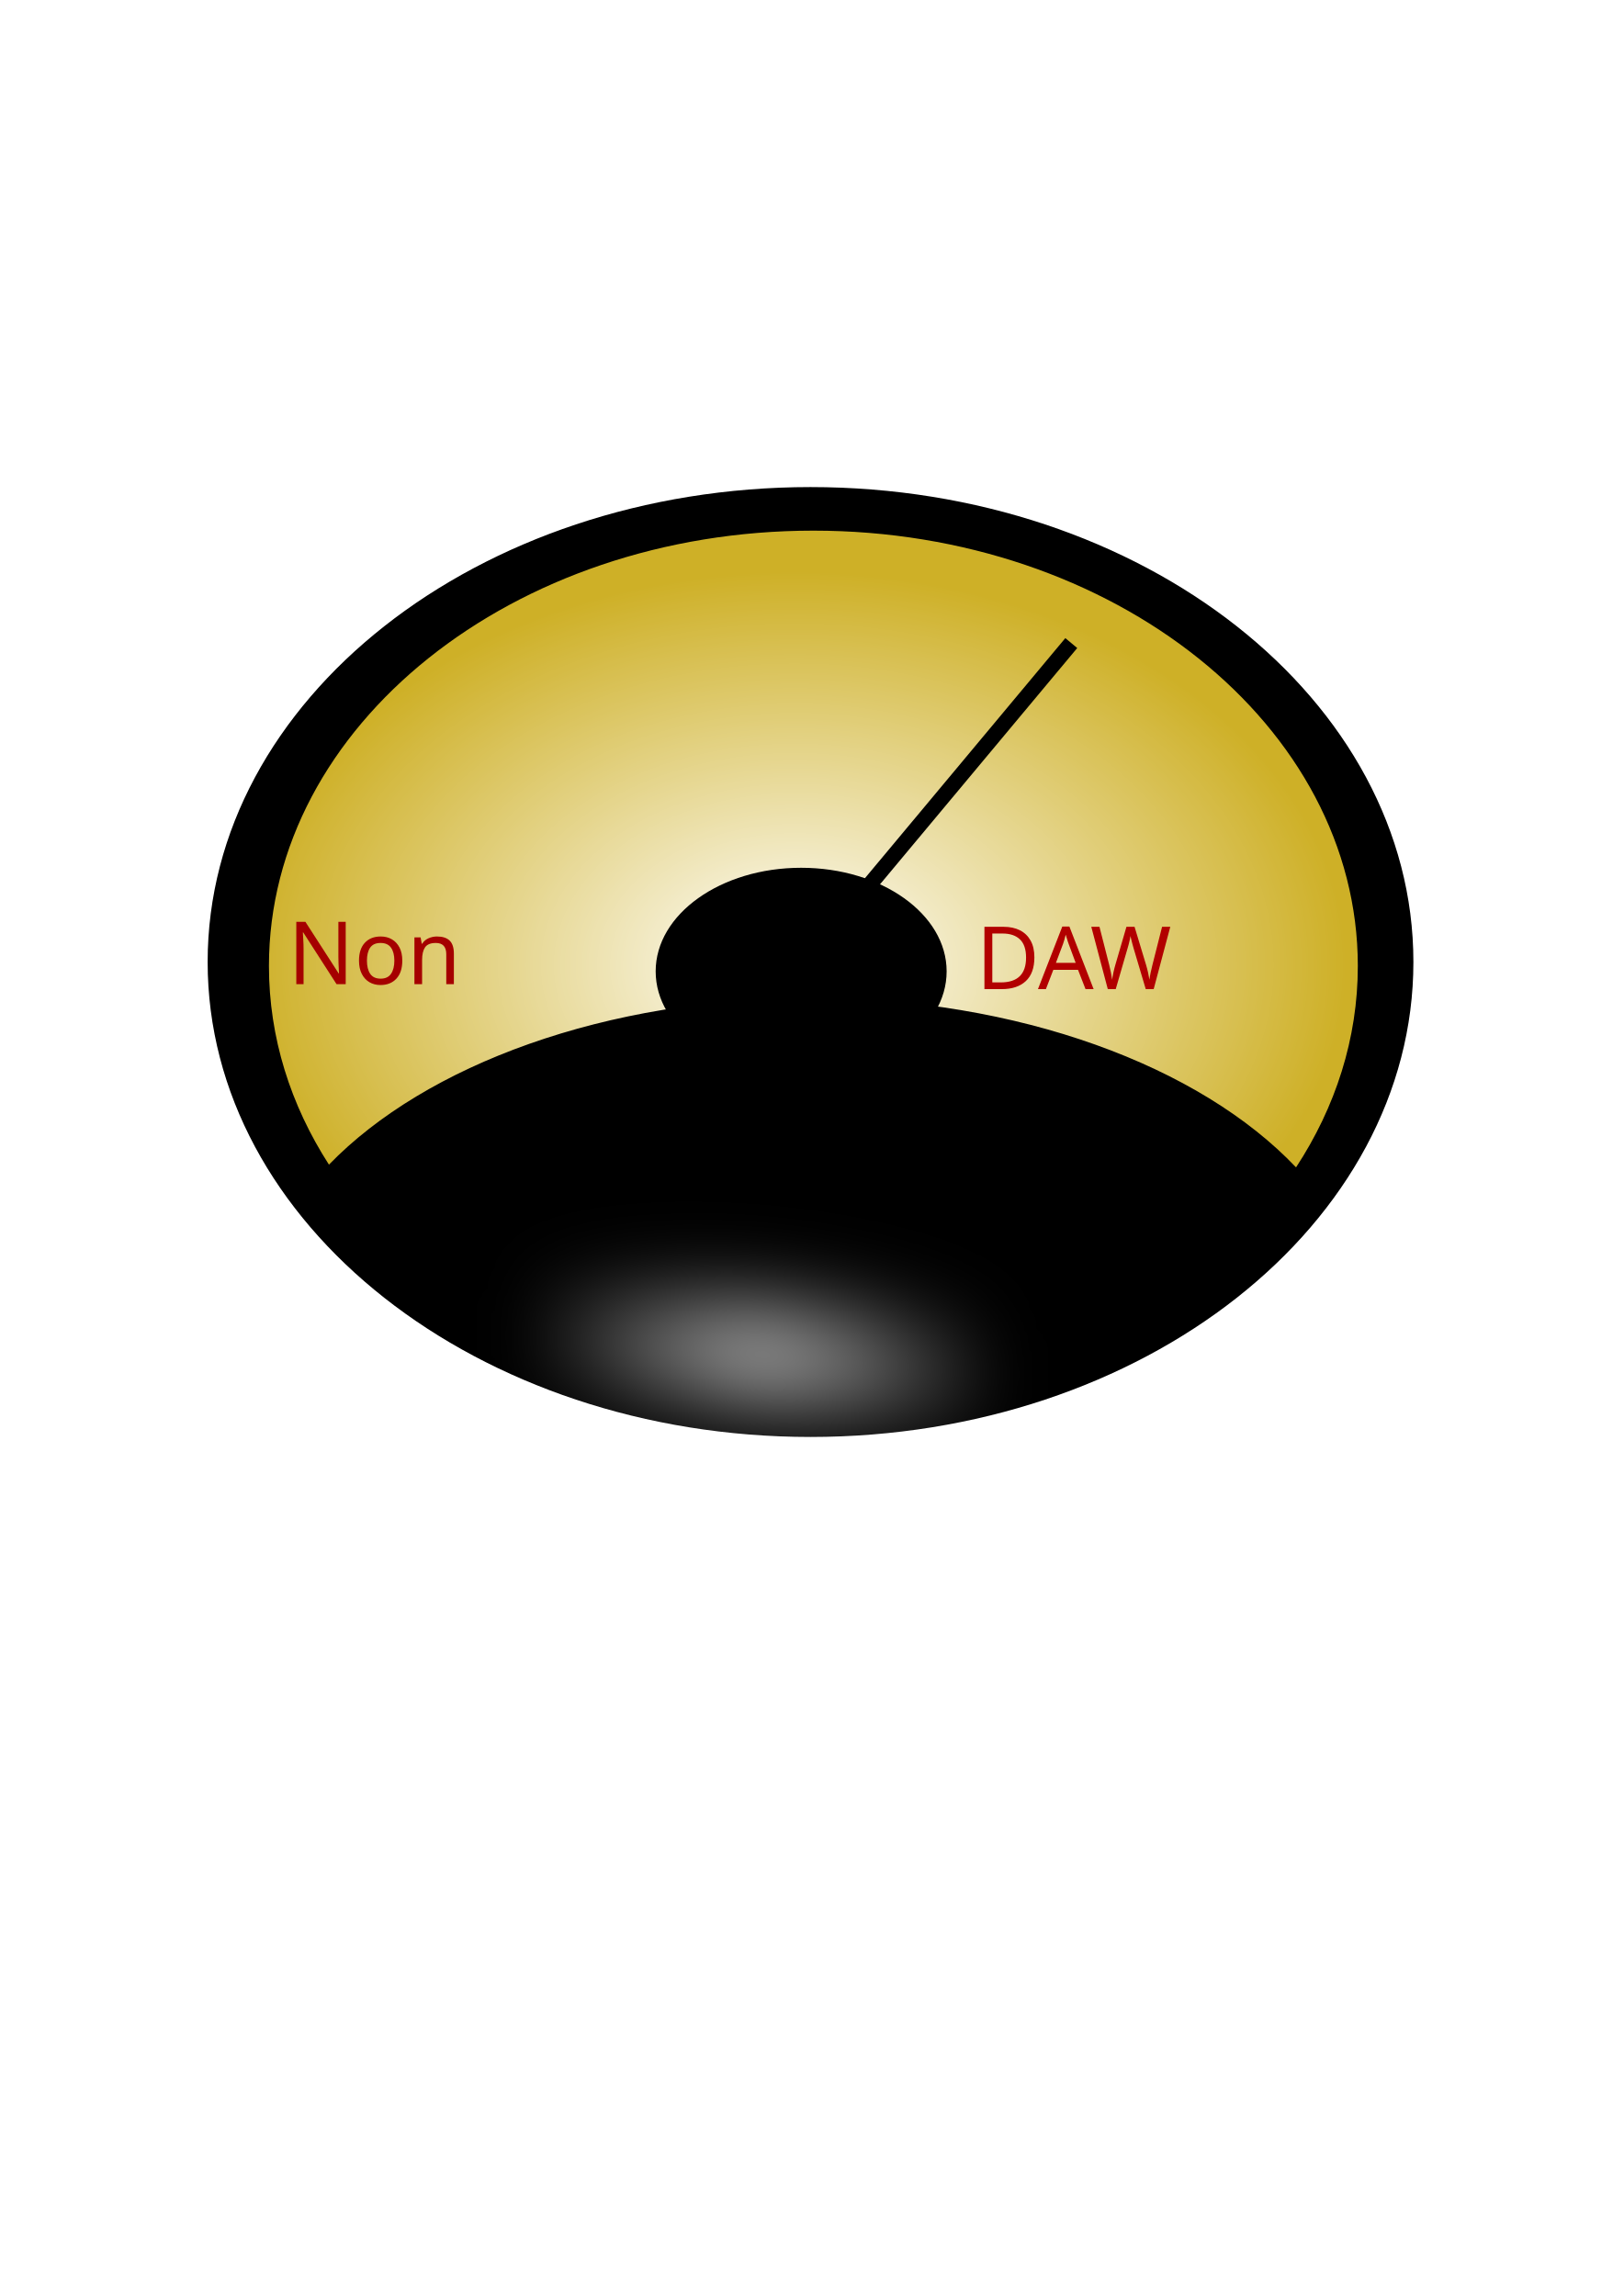
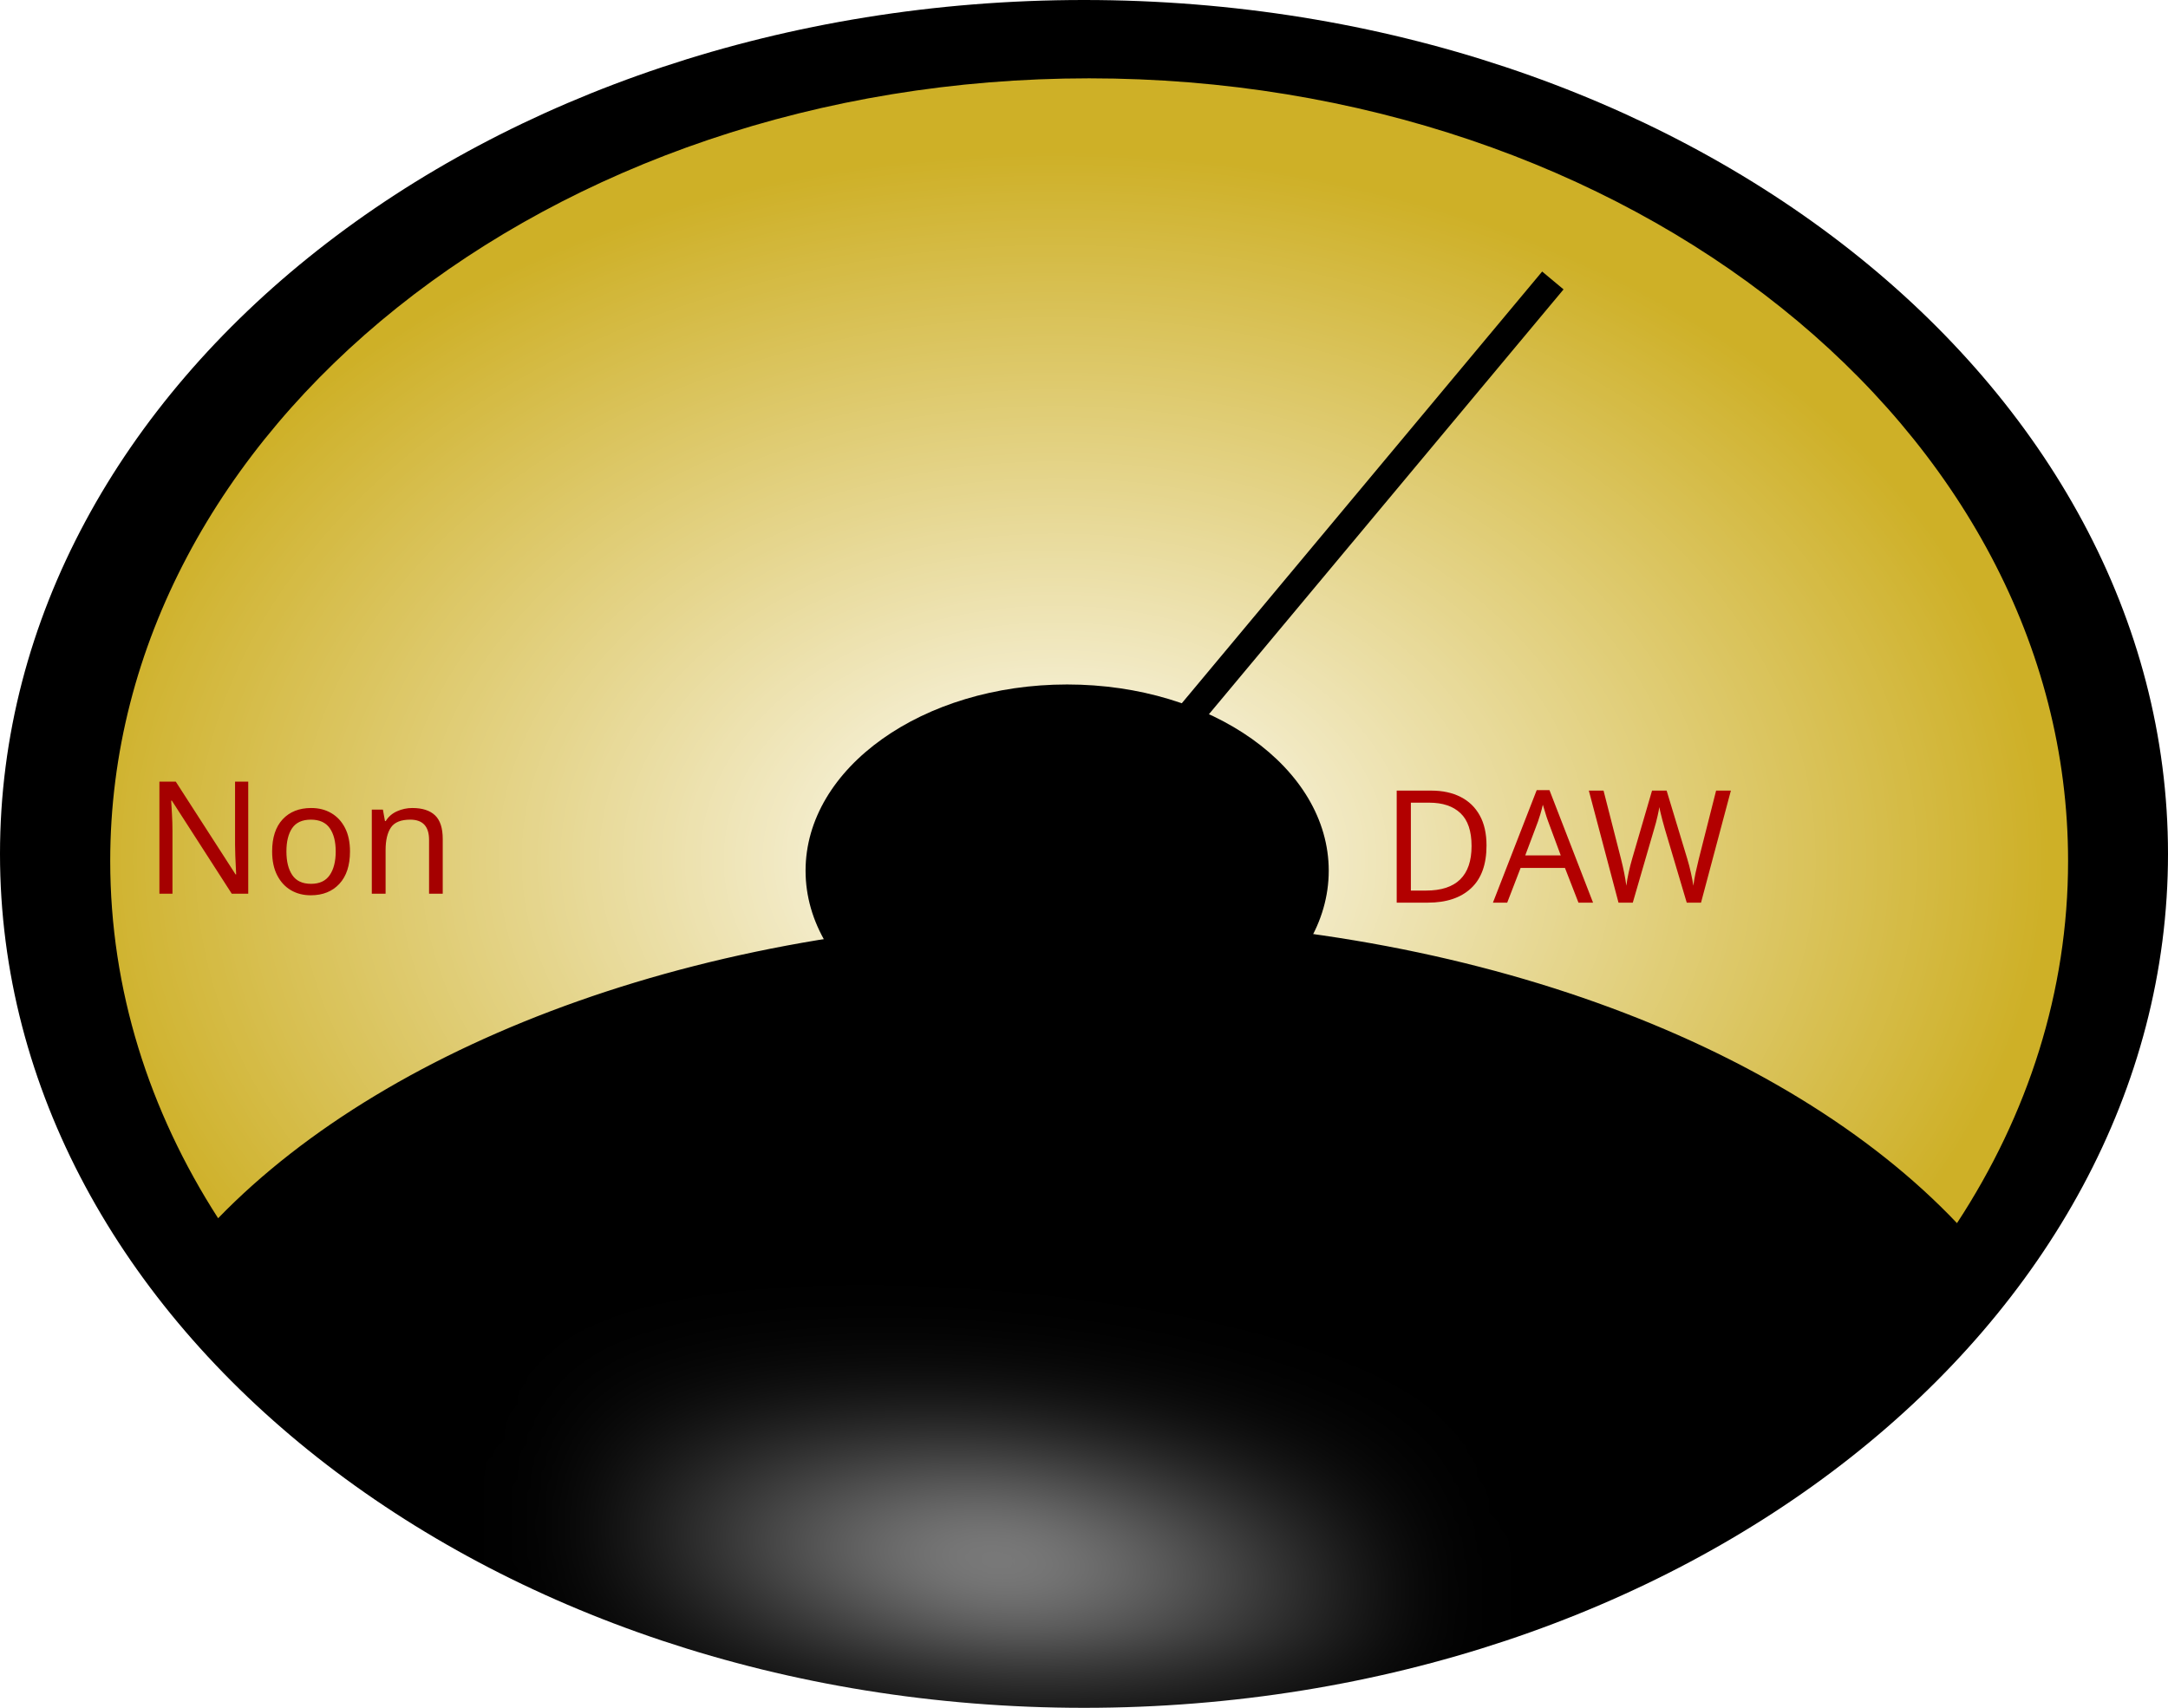
- <svg xmlns="http://www.w3.org/2000/svg" xmlns:xlink="http://www.w3.org/1999/xlink" width="744.094" height="1052.362" id="svg2">
+ <svg xmlns="http://www.w3.org/2000/svg" xmlns:xlink="http://www.w3.org/1999/xlink" width="552.562" height="435.375" id="svg2" version="1.0">
  <defs id="defs4">
    <linearGradient id="linearGradient3314">
      <stop style="stop-color:#ffffff;stop-opacity:1;" offset="0" id="stop3316" />
      <stop style="stop-color:#ffffff;stop-opacity:0;" offset="1" id="stop3318" />
    </linearGradient>
    <linearGradient id="linearGradient3270">
      <stop style="stop-color:#ffffff;stop-opacity:1;" offset="0" id="stop3272" />
      <stop style="stop-color:#ffffff;stop-opacity:0;" offset="1" id="stop3274" />
    </linearGradient>
    <radialGradient xlink:href="#linearGradient3270" id="radialGradient3284" gradientUnits="userSpaceOnUse" gradientTransform="matrix(1,0,0,0.6146096,0,93.73851)" cx="246.982" cy="243.23" fx="246.982" fy="243.23" r="200.515" />
    <radialGradient xlink:href="#linearGradient3314" id="radialGradient3322" cx="302.857" cy="705.219" fx="302.857" fy="705.219" r="239.286" gradientTransform="matrix(1,0,0,0.1641791,0,589.437)" gradientUnits="userSpaceOnUse" />
    <filter id="filter3524" x="-0.136" width="1.272" y="-0.827" height="2.654">
      <feGaussianBlur stdDeviation="27.071" id="feGaussianBlur3526" />
    </filter>
  </defs>
-   <g id="layer3">
+   <g id="layer3" transform="translate(-95.15625,-223.25)">
    <path style="opacity:1;fill:#ceb027;fill-opacity:1;stroke:none;stroke-width:7.1;stroke-linecap:square;stroke-linejoin:bevel;stroke-miterlimit:4;stroke-dasharray:none;stroke-dashoffset:0;stroke-opacity:1" id="path3286" d="M 714.286,503.076 A 275,200.714 0 1 1 164.286,503.076 A 275,200.714 0 1 1 714.286,503.076 z" transform="matrix(0.9402598,0,0,1,-41.6141,-62.85714)" />
    <path style="opacity:1;fill:url(#radialGradient3284);fill-opacity:1;stroke:none;stroke-width:7.1;stroke-linecap:square;stroke-linejoin:bevel;stroke-miterlimit:4;stroke-dasharray:none;stroke-dashoffset:0;stroke-opacity:1;display:inline" id="path3250" d="M 447.498,243.23 A 200.515,123.239 0 1 1 46.467,243.23 A 200.515,123.239 0 1 1 447.498,243.23 z" transform="matrix(1.259446,0,0,1.463115,53.22487,86.48877)" />
  </g>
-   <g id="layer1" style="display:inline">
+   <g id="layer1" style="display:inline" transform="translate(-95.15625,-223.25)">
    <path style="fill:none;fill-opacity:0.75;fill-rule:evenodd;stroke:#000000;stroke-width:7.1;stroke-linecap:butt;stroke-linejoin:miter;stroke-miterlimit:4;stroke-dasharray:none;stroke-opacity:1" d="M 373.756,435.159 L 490.934,294.748" id="path3226" />
    <text xml:space="preserve" style="font-size:40px;font-style:normal;font-variant:normal;font-weight:normal;font-stretch:normal;fill:#a50000;fill-opacity:1;stroke:none;stroke-width:1px;stroke-linecap:butt;stroke-linejoin:miter;stroke-opacity:1;font-family:CType;-inkscape-font-specification:CType" x="131.912" y="451.076" id="text3188">
      <tspan id="tspan3190" x="131.912" y="451.076">Non</tspan>
    </text>
    <text xml:space="preserve" style="font-size:40px;font-style:normal;font-variant:normal;font-weight:normal;font-stretch:normal;fill:#b20000;fill-opacity:1;stroke:none;stroke-width:1px;stroke-linecap:butt;stroke-linejoin:miter;stroke-opacity:1;display:inline;font-family:CType;-inkscape-font-specification:CType" x="447.26" y="453.362" id="text3292">
      <tspan id="tspan3294" x="447.26" y="453.362">DAW</tspan>
    </text>
  </g>
-   <g id="layer2" style="display:inline">
+   <g id="layer2" style="display:inline" transform="translate(-95.15625,-223.25)">
    <path style="opacity:1;fill:#000000;fill-opacity:1;stroke:none;stroke-width:9.1;stroke-linecap:square;stroke-linejoin:bevel;stroke-miterlimit:4;stroke-dasharray:none;stroke-dashoffset:0;stroke-opacity:1" d="M 371.438,223.25 C 218.933,223.25 95.156,320.774 95.156,440.938 C 95.156,561.101 218.933,658.625 371.438,658.625 C 523.942,658.625 647.719,561.101 647.719,440.938 C 647.719,320.774 523.942,223.25 371.438,223.25 z M 372.75,243.219 C 510.478,243.219 622.25,332.623 622.25,442.75 C 622.25,476.058 612.014,507.449 593.938,535.062 C 549.944,488.685 466.899,457.375 371.75,457.375 C 277.463,457.375 195.044,488.128 150.75,533.812 C 133.179,506.502 123.25,475.557 123.25,442.75 C 123.25,332.623 235.022,243.219 372.75,243.219 z" id="path2399" />
    <path style="opacity:1;fill:#000000;fill-opacity:1;stroke:none;stroke-width:9.1;stroke-linecap:square;stroke-linejoin:bevel;stroke-miterlimit:4;stroke-dasharray:none;stroke-dashoffset:0;stroke-opacity:1" id="path3177" d="M 185.868,170.499 A 73.236,47.477 0 1 1 39.396,170.499 A 73.236,47.477 0 1 1 185.868,170.499 z" transform="matrix(0.9103448,0,0,1,264.6089,274.7203)" />
    <path style="opacity:1;fill:url(#radialGradient3322);fill-opacity:1;stroke:none;stroke-width:7.1;stroke-linecap:square;stroke-linejoin:bevel;stroke-miterlimit:4;stroke-dasharray:none;stroke-dashoffset:0;stroke-opacity:1;filter:url(#filter3524)" id="path3302" d="M 542.143,705.219 A 239.286,39.286 0 1 1 63.571,705.219 A 239.286,39.286 0 1 1 542.143,705.219 z" transform="matrix(0.4964485,4.5261748e-2,-6.4381575e-2,0.7061622,244.3359,109.2266)" />
  </g>
</svg>
